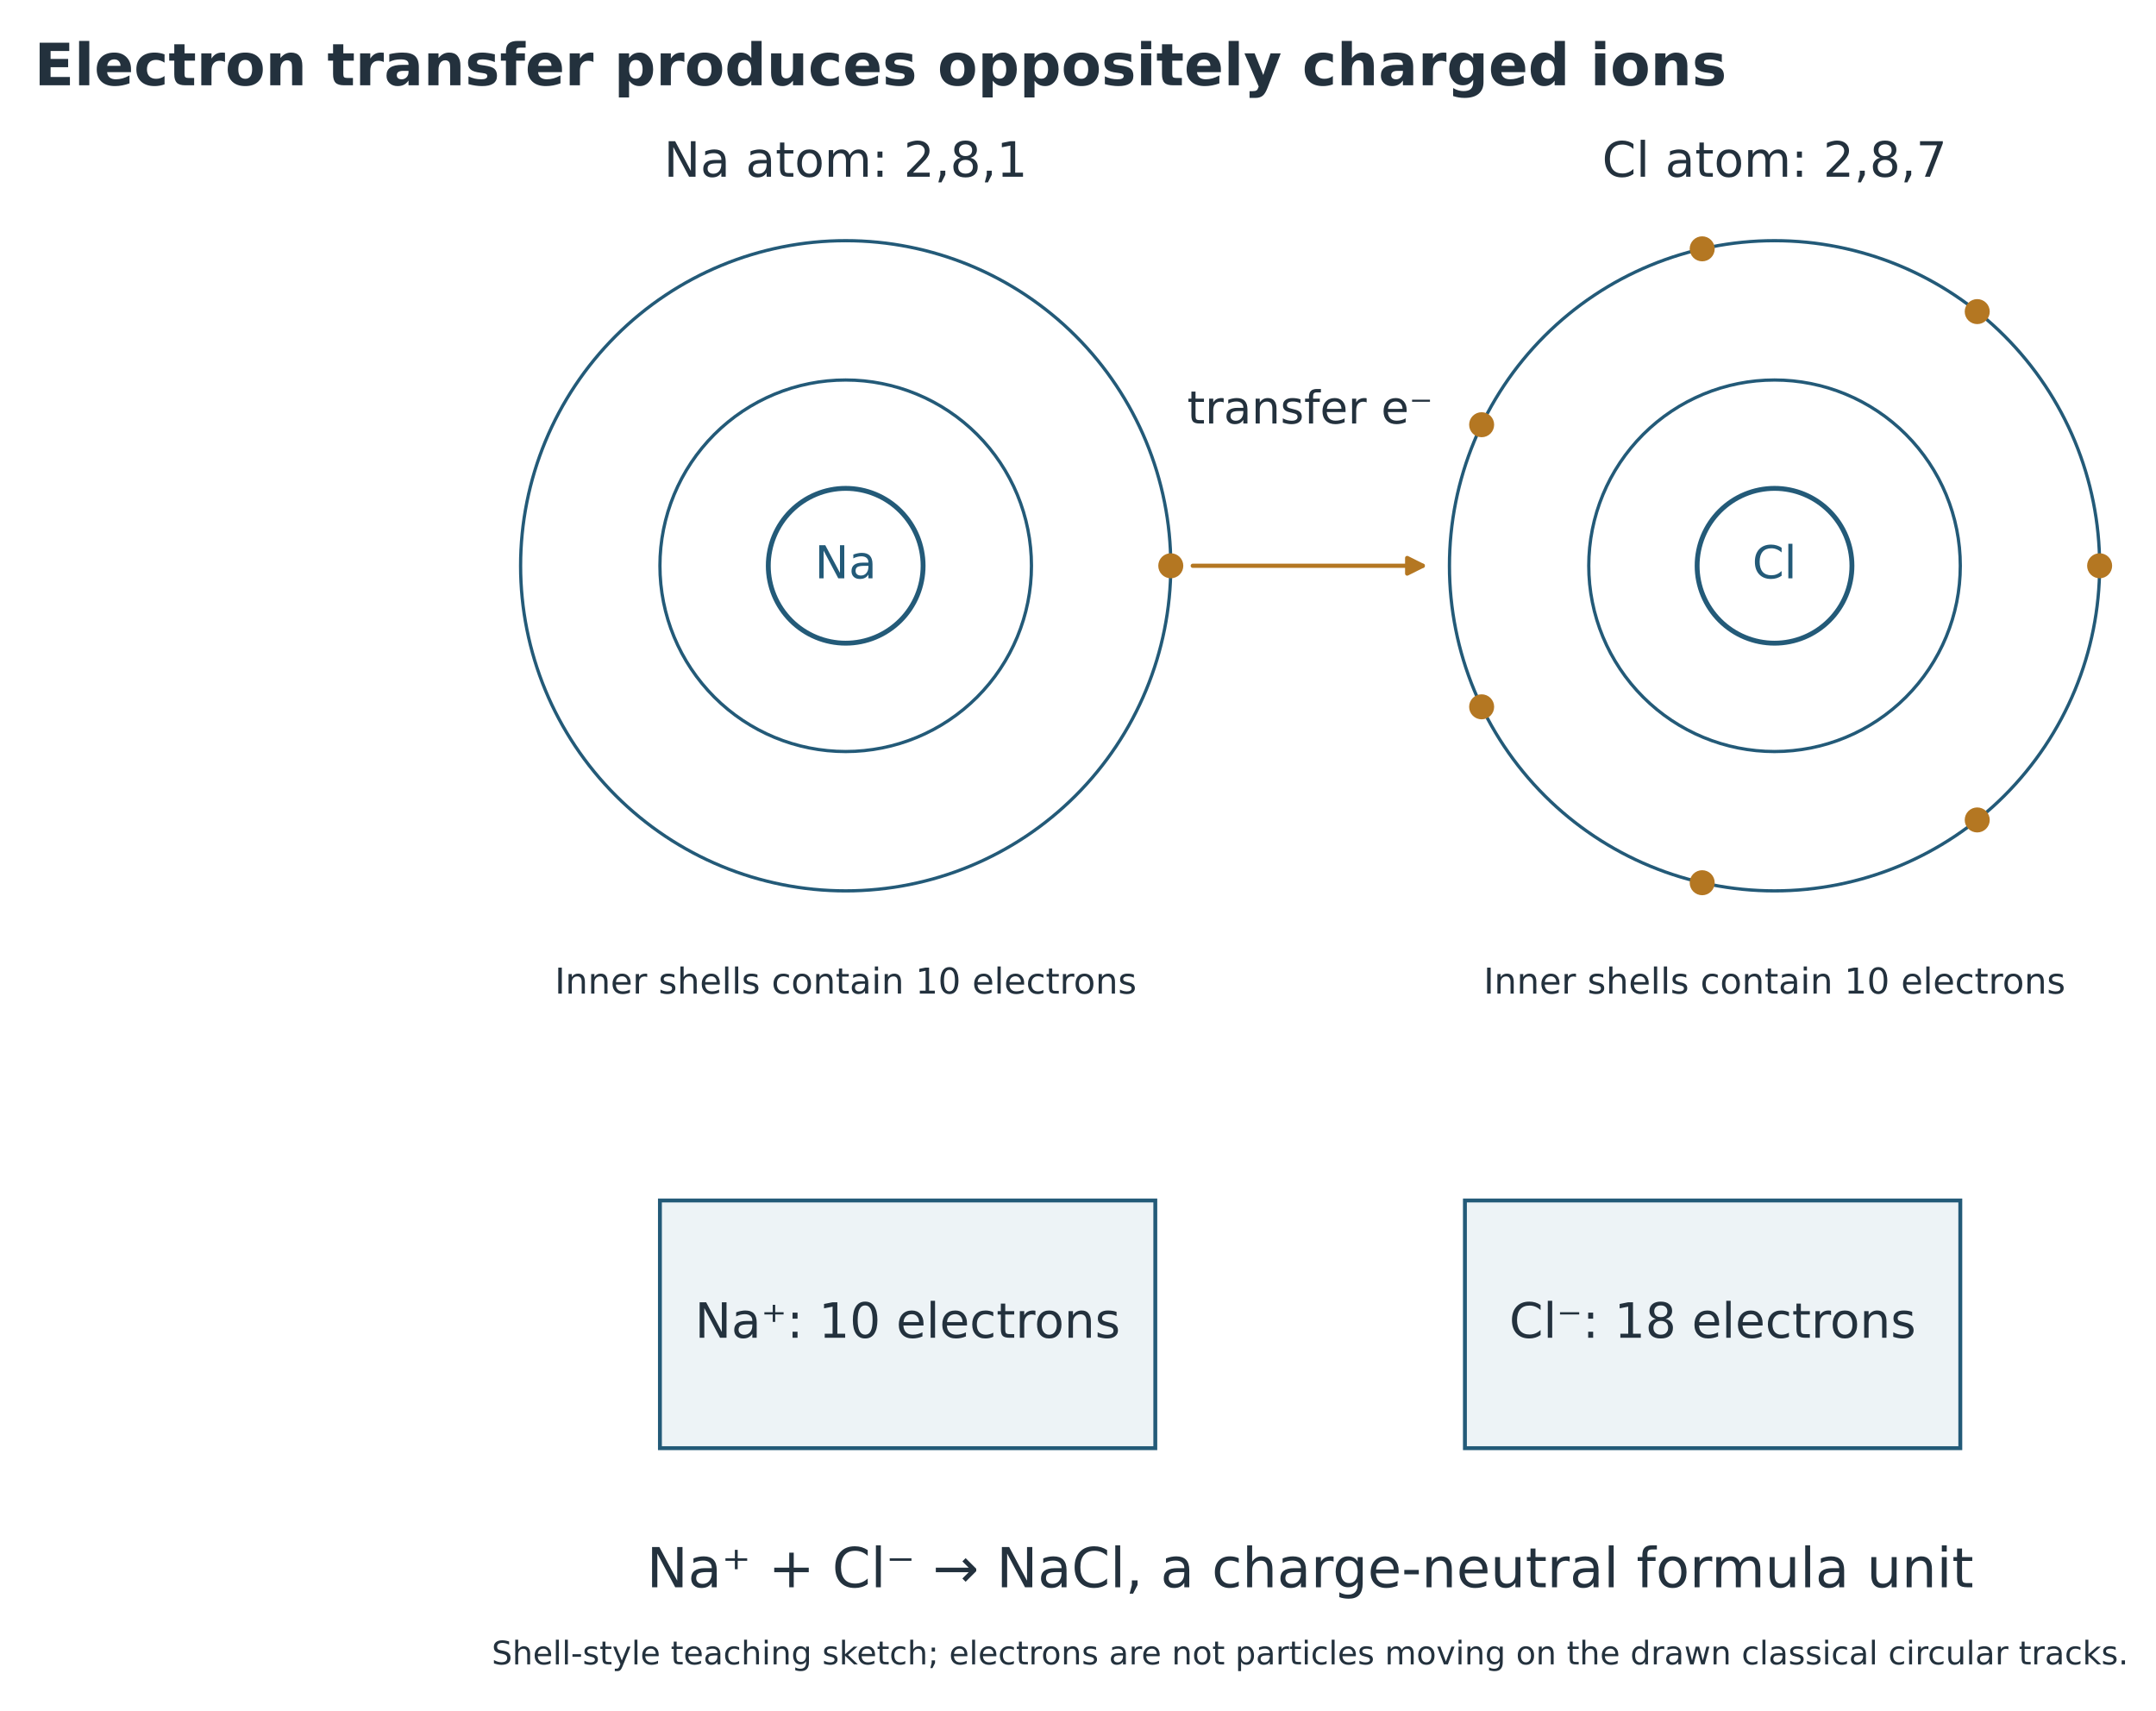
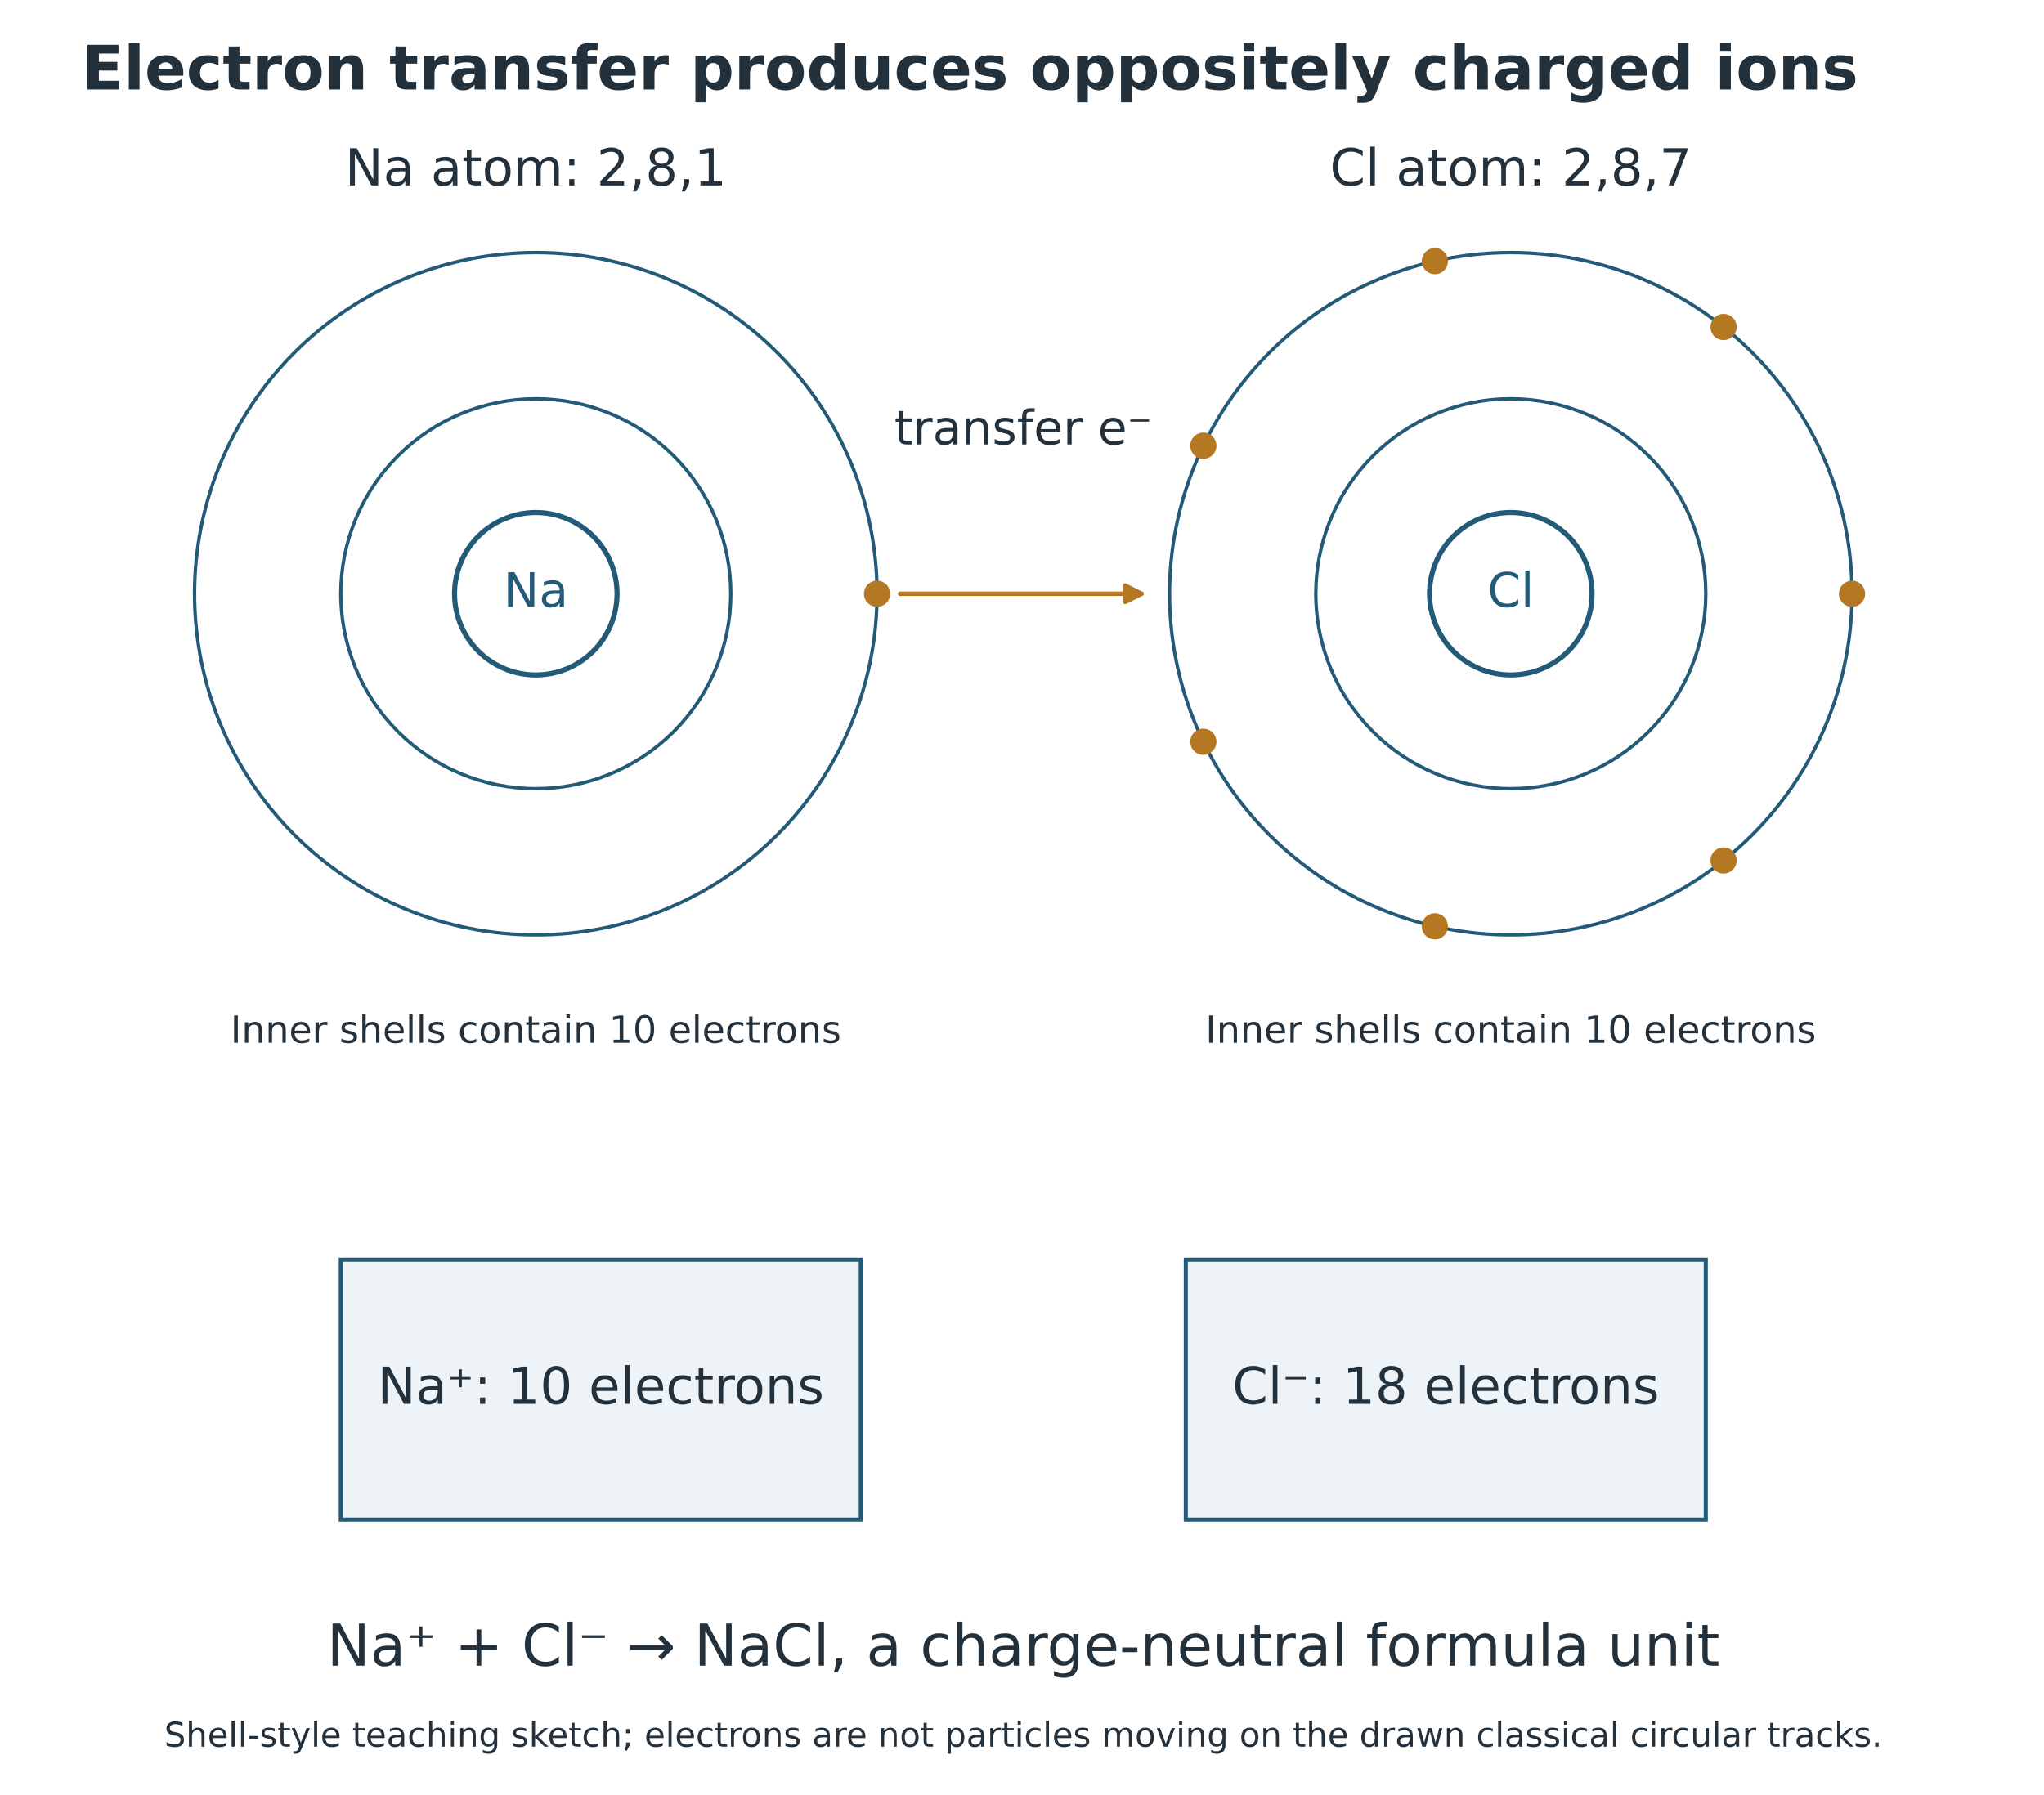
- <svg xmlns="http://www.w3.org/2000/svg" xmlns:xlink="http://www.w3.org/1999/xlink" width="664.320pt" height="527.040pt" viewBox="28.320 41.760 664.320 527.040" version="1.1">
+ <svg xmlns="http://www.w3.org/2000/svg" xmlns:xlink="http://www.w3.org/1999/xlink" width="600.000pt" height="527.040pt" viewBox="131.618 41.760 600.000 527.040" version="1.1">
  <defs>
    <style type="text/css">*{stroke-linejoin: round; stroke-linecap: butt}</style>
  </defs>
  <g id="figure_1">
    <g id="patch_1">
      <path d="M 0 648  L 864 648  L 864 0  L 0 0  z " style="fill: #ffffff" />
    </g>
    <g id="axes_1">
      <g id="patch_2">
        <path d="M 288.9 192.24  C 295.225 192.24 301.292 194.753 305.764 199.226  C 310.237 203.698 312.75 209.765 312.75 216.09  C 312.75 222.415 310.237 228.482 305.764 232.954  C 301.292 237.427 295.225 239.94 288.9 239.94  C 282.575 239.94 276.508 237.427 272.036 232.954  C 267.563 228.482 265.05 222.415 265.05 216.09  C 265.05 209.765 267.563 203.698 272.036 199.226  C 276.508 194.753 282.575 192.24 288.9 192.24  z " clip-path="url(#p1a461e5cf6)" style="fill: #ffffff; stroke: #235a78; stroke-width: 1.5; stroke-linejoin: miter" />
      </g>
      <g id="patch_3">
        <path d="M 288.9 158.85  C 304.08 158.85 318.641 164.881 329.375 175.615  C 340.109 186.349 346.14 200.91 346.14 216.09  C 346.14 231.27 340.109 245.831 329.375 256.565  C 318.641 267.299 304.08 273.33 288.9 273.33  C 273.72 273.33 259.159 267.299 248.425 256.565  C 237.691 245.831 231.66 231.27 231.66 216.09  C 231.66 200.91 237.691 186.349 248.425 175.615  C 259.159 164.881 273.72 158.85 288.9 158.85  L 288.9 158.85  z " clip-path="url(#p1a461e5cf6)" style="fill: none; stroke: #235a78; stroke-linejoin: miter" />
      </g>
      <g id="patch_4">
        <path d="M 288.9 115.92  C 315.465 115.92 340.946 126.475 359.731 145.259  C 378.515 164.044 389.07 189.525 389.07 216.09  C 389.07 242.655 378.515 268.136 359.731 286.921  C 340.946 305.705 315.465 316.26 288.9 316.26  C 262.335 316.26 236.854 305.705 218.069 286.921  C 199.285 268.136 188.73 242.655 188.73 216.09  C 188.73 189.525 199.285 164.044 218.069 145.259  C 236.854 126.475 262.335 115.92 288.9 115.92  L 288.9 115.92  z " clip-path="url(#p1a461e5cf6)" style="fill: none; stroke: #235a78; stroke-linejoin: miter" />
      </g>
      <g id="PathCollection_1">
        <defs>
          <path id="m87e7d92158" d="M 0 3.354  C 0.89 3.354 1.743 3.001 2.372 2.372  C 3.001 1.743 3.354 0.89 3.354 0  C 3.354 -0.89 3.001 -1.743 2.372 -2.372  C 1.743 -3.001 0.89 -3.354 0 -3.354  C -0.89 -3.354 -1.743 -3.001 -2.372 -2.372  C -3.001 -1.743 -3.354 -0.89 -3.354 0  C -3.354 0.89 -3.001 1.743 -2.372 2.372  C -1.743 3.001 -0.89 3.354 0 3.354  z " style="stroke: #b47722" />
        </defs>
        <g clip-path="url(#p1a461e5cf6)">
          <use xlink:href="#m87e7d92158" x="389.07" y="216.09" style="fill: #b47722; stroke: #b47722" />
        </g>
      </g>
      <g id="patch_5">
        <path d="M 575.1 192.24  C 581.425 192.24 587.492 194.753 591.964 199.226  C 596.437 203.698 598.95 209.765 598.95 216.09  C 598.95 222.415 596.437 228.482 591.964 232.954  C 587.492 237.427 581.425 239.94 575.1 239.94  C 568.775 239.94 562.708 237.427 558.236 232.954  C 553.763 228.482 551.25 222.415 551.25 216.09  C 551.25 209.765 553.763 203.698 558.236 199.226  C 562.708 194.753 568.775 192.24 575.1 192.24  z " clip-path="url(#p1a461e5cf6)" style="fill: #ffffff; stroke: #235a78; stroke-width: 1.5; stroke-linejoin: miter" />
      </g>
      <g id="patch_6">
        <path d="M 575.1 158.85  C 590.28 158.85 604.841 164.881 615.575 175.615  C 626.309 186.349 632.34 200.91 632.34 216.09  C 632.34 231.27 626.309 245.831 615.575 256.565  C 604.841 267.299 590.28 273.33 575.1 273.33  C 559.92 273.33 545.359 267.299 534.625 256.565  C 523.891 245.831 517.86 231.27 517.86 216.09  C 517.86 200.91 523.891 186.349 534.625 175.615  C 545.359 164.881 559.92 158.85 575.1 158.85  L 575.1 158.85  z " clip-path="url(#p1a461e5cf6)" style="fill: none; stroke: #235a78; stroke-linejoin: miter" />
      </g>
      <g id="patch_7">
        <path d="M 575.1 115.92  C 601.665 115.92 627.146 126.475 645.931 145.259  C 664.715 164.044 675.27 189.525 675.27 216.09  C 675.27 242.655 664.715 268.136 645.931 286.921  C 627.146 305.705 601.665 316.26 575.1 316.26  C 548.535 316.26 523.054 305.705 504.269 286.921  C 485.485 268.136 474.93 242.655 474.93 216.09  C 474.93 189.525 485.485 164.044 504.269 145.259  C 523.054 126.475 548.535 115.92 575.1 115.92  L 575.1 115.92  z " clip-path="url(#p1a461e5cf6)" style="fill: none; stroke: #235a78; stroke-linejoin: miter" />
      </g>
      <g id="PathCollection_2">
        <g clip-path="url(#p1a461e5cf6)">
          <use xlink:href="#m87e7d92158" x="675.27" y="216.09" style="fill: #b47722; stroke: #b47722" />
        </g>
      </g>
      <g id="PathCollection_3">
        <g clip-path="url(#p1a461e5cf6)">
          <use xlink:href="#m87e7d92158" x="637.555" y="294.406" style="fill: #b47722; stroke: #b47722" />
        </g>
      </g>
      <g id="PathCollection_4">
        <g clip-path="url(#p1a461e5cf6)">
          <use xlink:href="#m87e7d92158" x="552.81" y="313.749" style="fill: #b47722; stroke: #b47722" />
        </g>
      </g>
      <g id="PathCollection_5">
        <g clip-path="url(#p1a461e5cf6)">
          <use xlink:href="#m87e7d92158" x="484.85" y="259.552" style="fill: #b47722; stroke: #b47722" />
        </g>
      </g>
      <g id="PathCollection_6">
        <g clip-path="url(#p1a461e5cf6)">
          <use xlink:href="#m87e7d92158" x="484.85" y="172.628" style="fill: #b47722; stroke: #b47722" />
        </g>
      </g>
      <g id="PathCollection_7">
        <g clip-path="url(#p1a461e5cf6)">
          <use xlink:href="#m87e7d92158" x="552.81" y="118.431" style="fill: #b47722; stroke: #b47722" />
        </g>
      </g>
      <g id="PathCollection_8">
        <g clip-path="url(#p1a461e5cf6)">
          <use xlink:href="#m87e7d92158" x="637.555" y="137.774" style="fill: #b47722; stroke: #b47722" />
        </g>
      </g>
      <g id="patch_8">
        <path d="M 395.838 216.09  Q 431.999 216.09 466.706 216.09  " clip-path="url(#p1a461e5cf6)" style="fill: none; stroke: #b47722; stroke-width: 1.3; stroke-linecap: round" />
        <path d="M 461.906 213.69  L 466.706 216.09  L 461.906 218.49  z " clip-path="url(#p1a461e5cf6)" style="fill: #b47722; stroke: #b47722; stroke-width: 1.3; stroke-linecap: round" />
      </g>
      <g id="patch_9">
        <path d="M 231.66 411.66  L 384.3 411.66  L 384.3 487.98  L 231.66 487.98  z " clip-path="url(#p1a461e5cf6)" style="fill: #edf3f6; stroke: #235a78; stroke-width: 1.2; stroke-linejoin: miter" />
      </g>
      <g id="patch_10">
        <path d="M 479.7 411.66  L 632.34 411.66  L 632.34 487.98  L 479.7 487.98  z " clip-path="url(#p1a461e5cf6)" style="fill: #edf3f6; stroke: #235a78; stroke-width: 1.2; stroke-linejoin: miter" />
      </g>
      <g id="text_1">
        <text style="font-size: 14px; font-family: 'DejaVu Sans'; text-anchor: middle; fill: #235a78" x="288.9" y="219.953" transform="rotate(-0 288.9 219.9531)">Na</text>
      </g>
      <g id="text_2">
        <text style="font-size: 15px; font-family: 'DejaVu Sans'; text-anchor: middle; fill: #23313d" x="288.9" y="96.209" transform="rotate(-0 288.9 96.20906)">Na atom: 2,8,1</text>
      </g>
      <g id="text_3">
        <text style="font-size: 11px; font-family: 'DejaVu Sans'; text-anchor: middle; fill: #23313d" x="288.9" y="347.915" transform="rotate(-0 288.9 347.9153)">Inner shells contain 10 electrons</text>
      </g>
      <g id="text_4">
        <text style="font-size: 14px; font-family: 'DejaVu Sans'; text-anchor: middle; fill: #235a78" x="575.1" y="219.953" transform="rotate(-0 575.1 219.9531)">Cl</text>
      </g>
      <g id="text_5">
        <text style="font-size: 15px; font-family: 'DejaVu Sans'; text-anchor: middle; fill: #23313d" x="575.1" y="96.209" transform="rotate(-0 575.1 96.20906)">Cl atom: 2,8,7</text>
      </g>
      <g id="text_6">
        <text style="font-size: 11px; font-family: 'DejaVu Sans'; text-anchor: middle; fill: #23313d" x="575.1" y="347.915" transform="rotate(-0 575.1 347.9153)">Inner shells contain 10 electrons</text>
      </g>
      <g id="text_7">
        <text style="font-size: 14px; font-family: 'DejaVu Sans'; text-anchor: middle; fill: #23313d" x="432" y="172.253" transform="rotate(-0 432 172.2531)">transfer e⁻</text>
      </g>
      <g id="text_8">
        <text style="font-size: 15px; font-family: 'DejaVu Sans'; text-anchor: middle; fill: #23313d" x="307.98" y="453.959" transform="rotate(-0 307.98 453.9591)">Na⁺: 10 electrons</text>
      </g>
      <g id="text_9">
        <text style="font-size: 15px; font-family: 'DejaVu Sans'; text-anchor: middle; fill: #23313d" x="556.02" y="453.959" transform="rotate(-0 556.02 453.9591)">Cl⁻: 18 electrons</text>
      </g>
      <g id="text_10">
        <text style="font-size: 17px; font-family: 'DejaVu Sans'; text-anchor: middle; fill: #23313d" x="432" y="530.831" transform="rotate(-0 432 530.8309)">Na⁺ + Cl⁻ → NaCl, a charge-neutral formula unit</text>
      </g>
    </g>
    <g id="text_11" transform="translate(0 35.640)">
-       <text style="font-weight: 700; font-size: 18px; font-family: 'DejaVu Sans'; text-anchor: start; fill: #23313d" x="38.88" y="32.4" transform="rotate(-0 38.88 32.4)">Electron transfer produces oppositely charged ions</text>
+       <text style="font-weight: 700; font-size: 18px; font-family: 'DejaVu Sans'; text-anchor: start; fill: #23313d" x="155.618" y="32.4" transform="rotate(-0 155.618 32.4)">Electron transfer produces oppositely charged ions</text>
    </g>
    <g id="text_13" transform="translate(0 -51.280)">
      <text style="font-size: 10px; font-family: 'DejaVu Sans'; text-anchor: middle; fill: #23313d" x="432" y="605.88" transform="rotate(-0 432 605.88)">Shell-style teaching sketch; electrons are not particles moving on the drawn classical circular tracks.</text>
    </g>
  </g>
  <defs>
    <clipPath id="p1a461e5cf6">
      <rect x="169.65" y="77.76" width="524.7" height="515.16" />
    </clipPath>
  </defs>
</svg>
